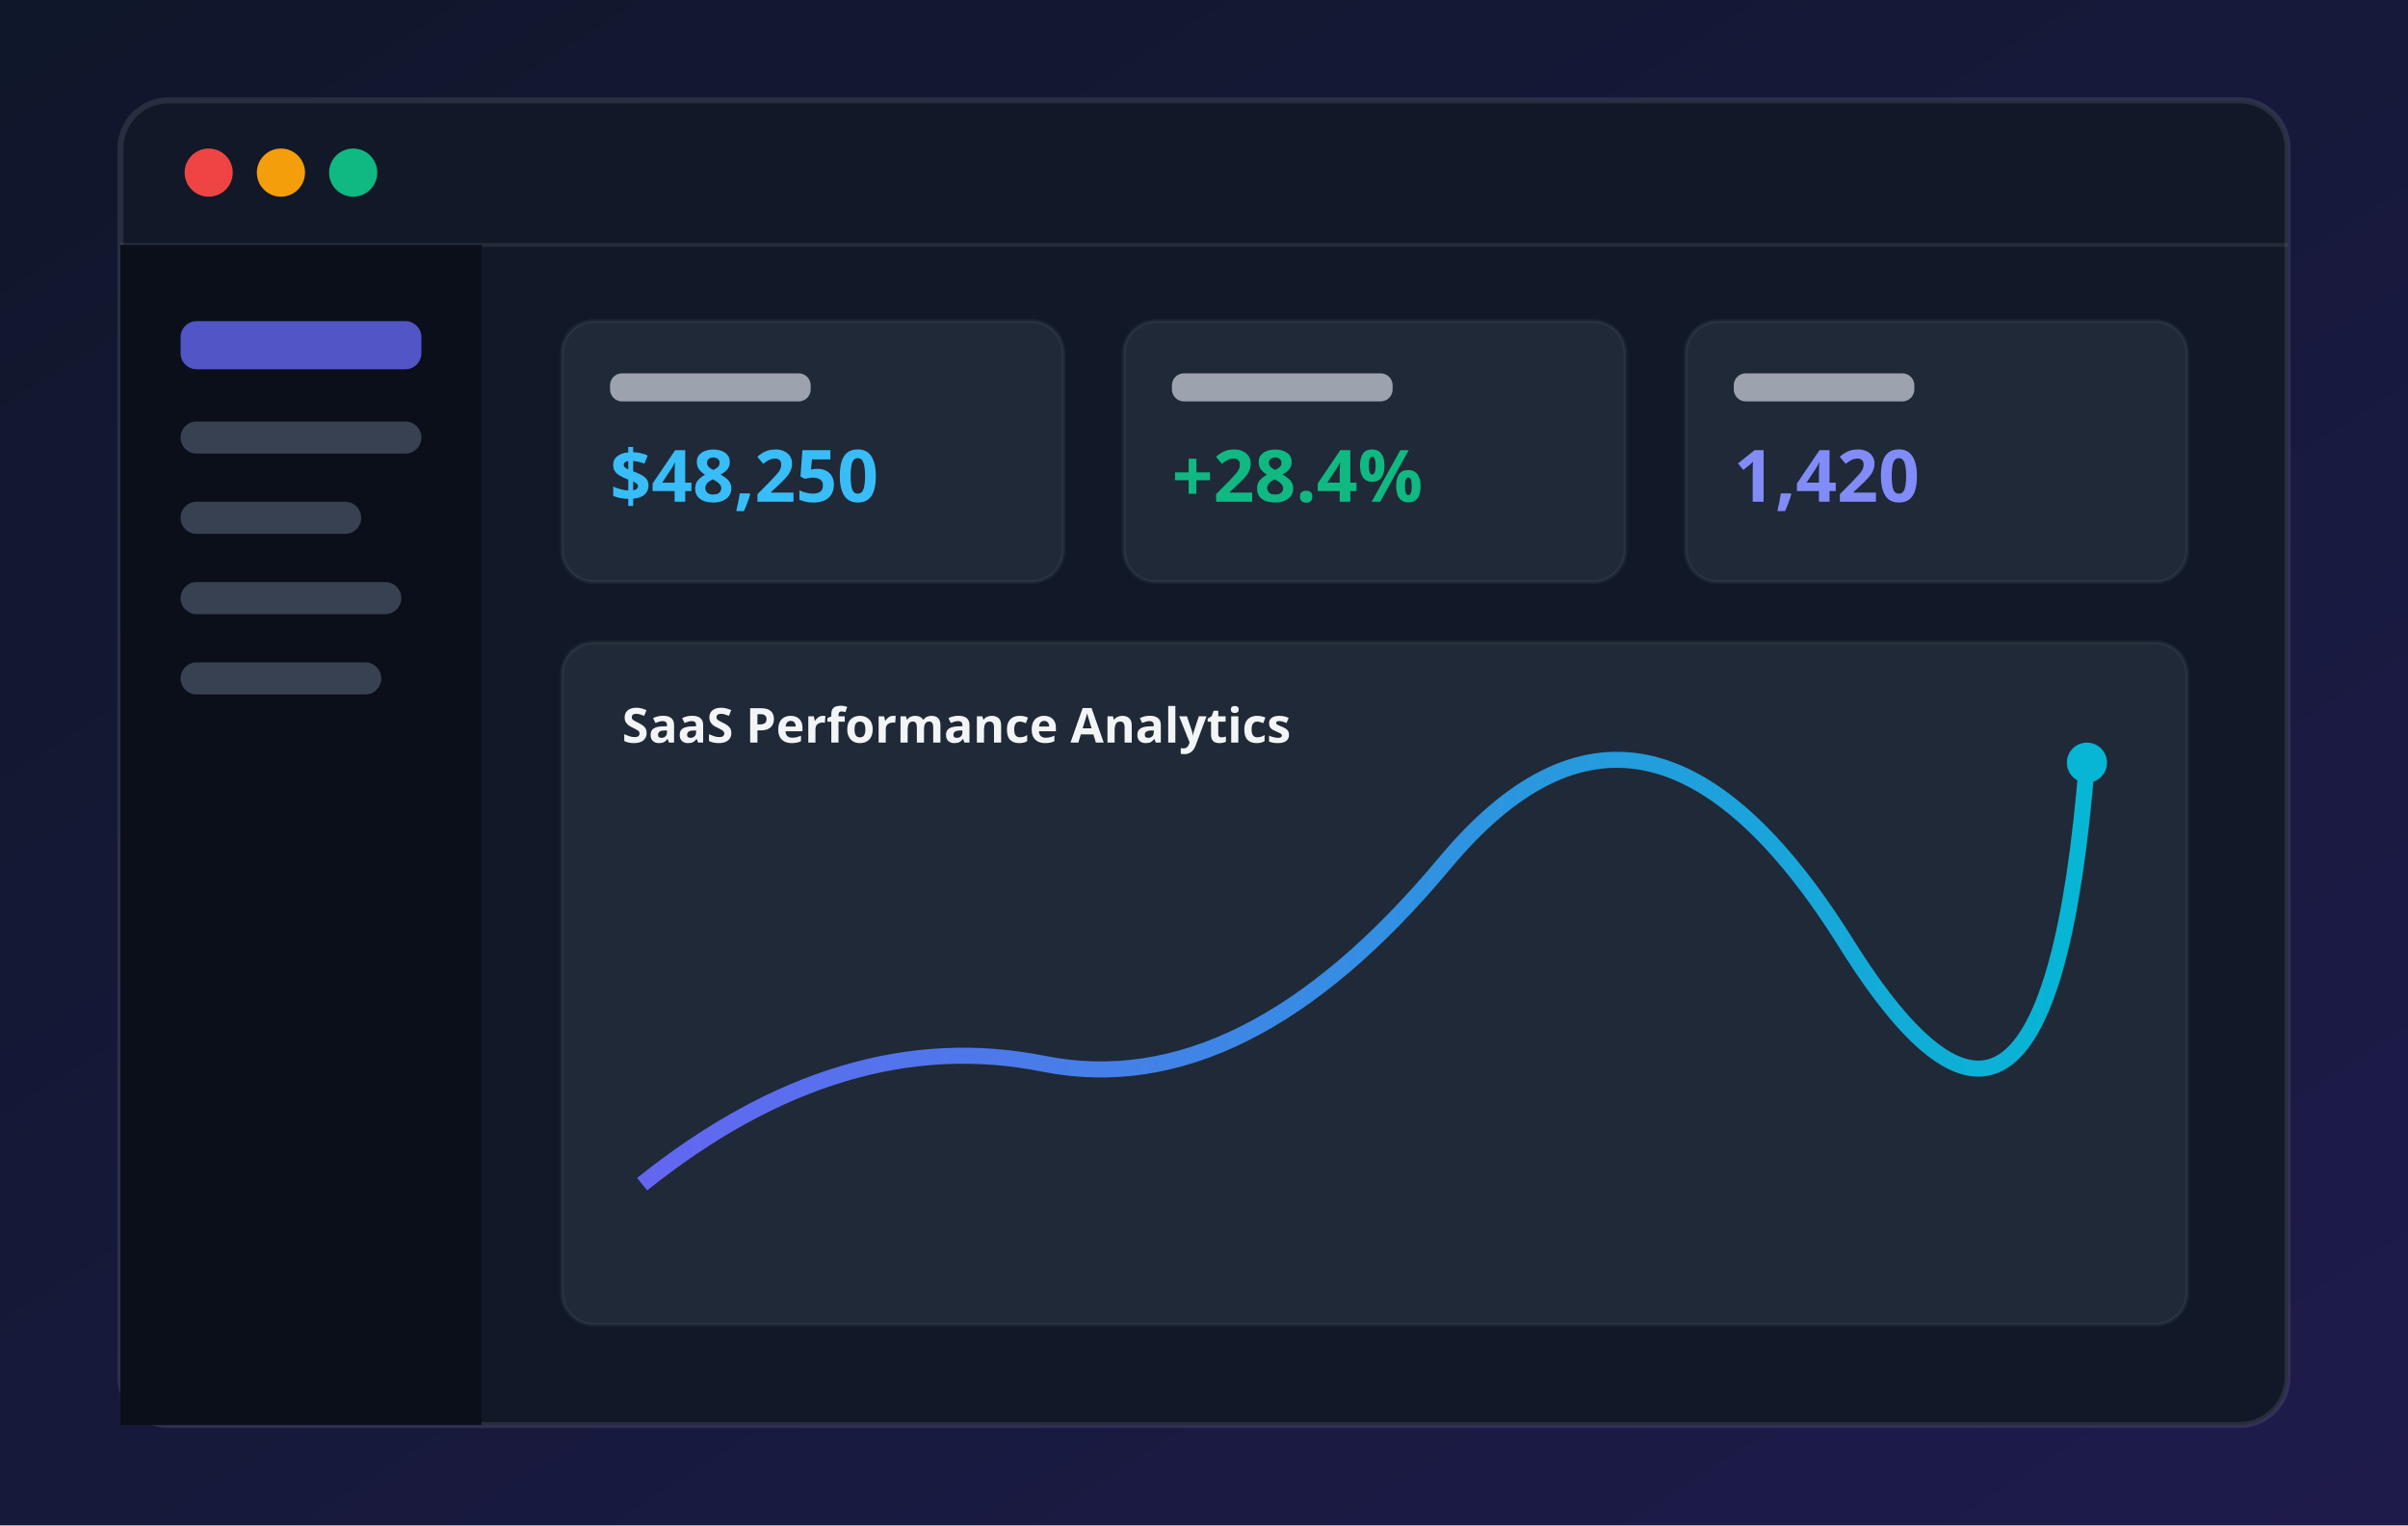
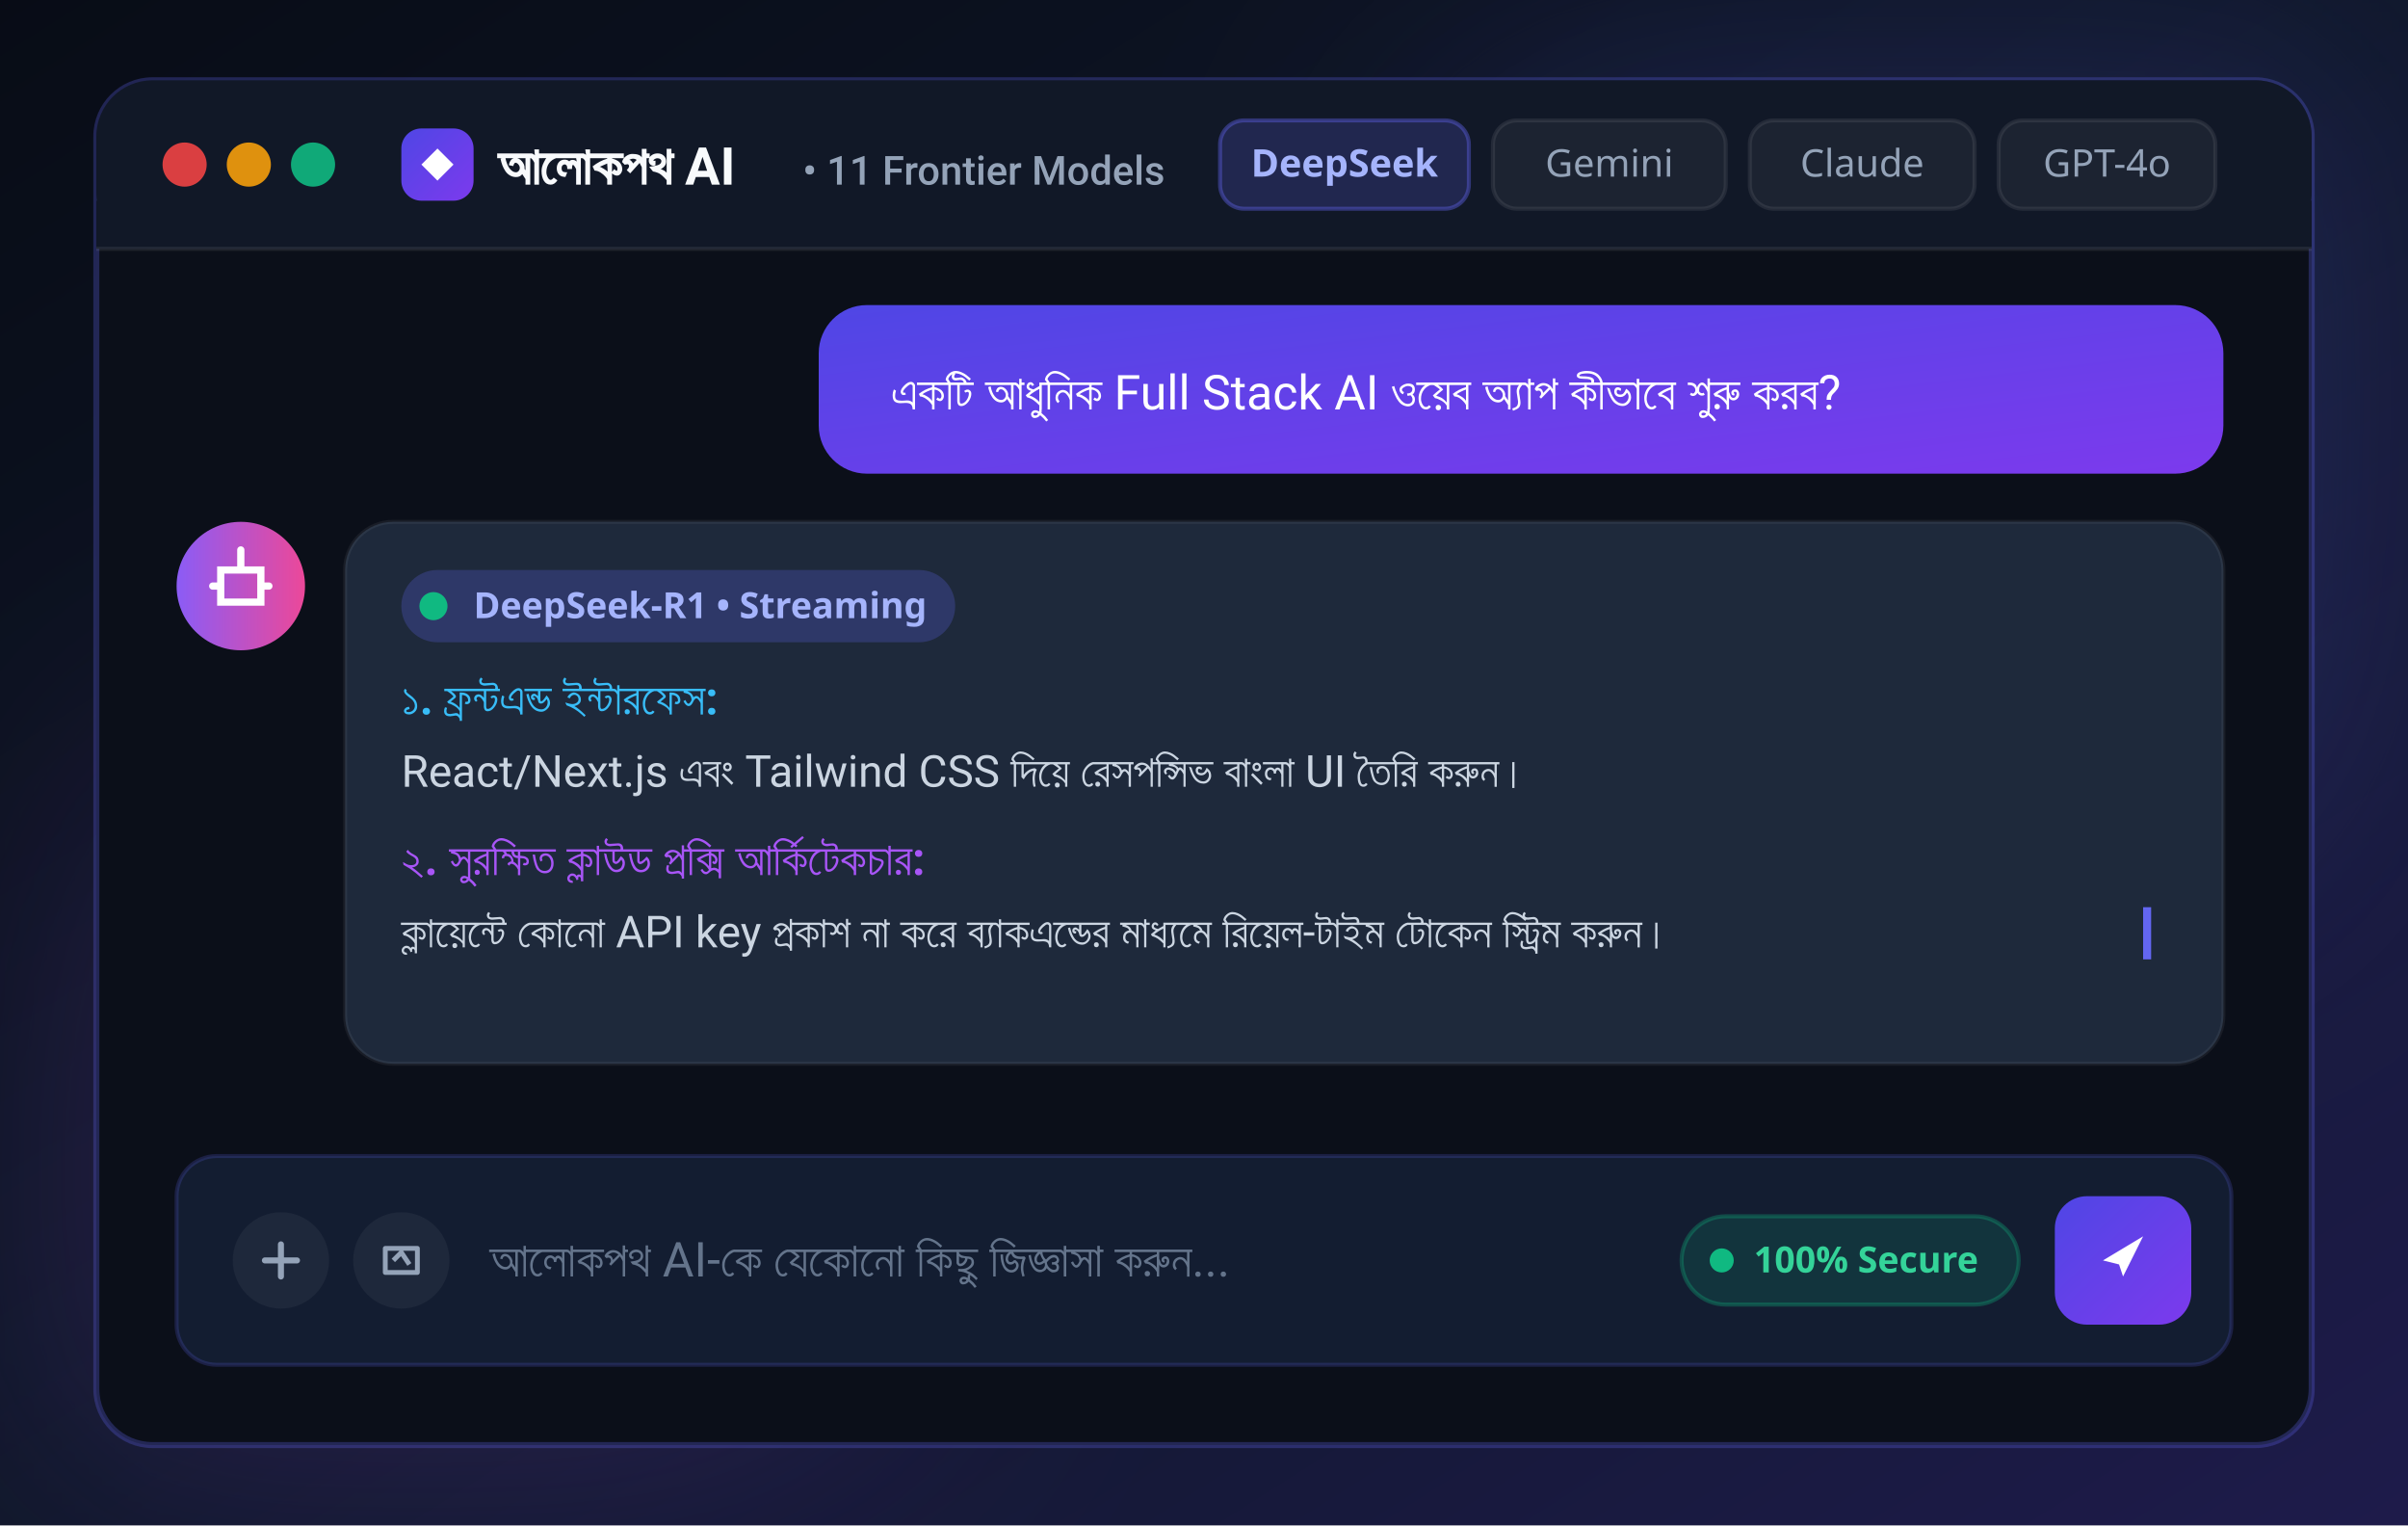
<svg xmlns="http://www.w3.org/2000/svg" viewBox="0 0 600 380" width="100%" height="100%">
  <defs>
-     <linearGradient id="p1-bg" x1="0%" y1="0%" x2="100%" y2="100%">
-       <stop offset="0%" stop-color="#0f172a" />
+     <linearGradient id="alok-bg" x1="0%" y1="0%" x2="100%" y2="100%">
+       <stop offset="0%" stop-color="#080c16" />
+       <stop offset="50%" stop-color="#0f172a" />
      <stop offset="100%" stop-color="#1e1b4b" />
    </linearGradient>
-     <linearGradient id="p1-accent" x1="0%" y1="0%" x2="100%" y2="0%">
-       <stop offset="0%" stop-color="#6366f1" />
-       <stop offset="100%" stop-color="#06b6d4" />
+     <linearGradient id="alok-primary" x1="0%" y1="0%" x2="100%" y2="100%">
+       <stop offset="0%" stop-color="#4f46e5" />
+       <stop offset="100%" stop-color="#7c3aed" />
+     </linearGradient>
+     <linearGradient id="alok-bot-badge" x1="0%" y1="0%" x2="100%" y2="0%">
+       <stop offset="0%" stop-color="#8b5cf6" />
+       <stop offset="100%" stop-color="#ec4899" />
    </linearGradient>
  </defs>
-   <rect width="600" height="380" fill="url(#p1-bg)" />
-   <g transform="translate(30, 25)">
-     <rect width="540" height="330" rx="12" fill="#111827" stroke="rgba(255,255,255,0.1)" stroke-width="1.5" />
-     <circle cx="22" cy="18" r="6" fill="#ef4444" />
-     <circle cx="40" cy="18" r="6" fill="#f59e0b" />
-     <circle cx="58" cy="18" r="6" fill="#10b981" />
-     <line x1="0" y1="36" x2="540" y2="36" stroke="rgba(255,255,255,0.08)" stroke-width="1" />
-     <rect x="0" y="36" width="90" height="294" fill="#0b0f19" />
-     <rect x="15" y="55" width="60" height="12" rx="4" fill="#6366f1" opacity="0.8" />
-     <rect x="15" y="80" width="60" height="8" rx="4" fill="#374151" />
-     <rect x="15" y="100" width="45" height="8" rx="4" fill="#374151" />
-     <rect x="15" y="120" width="55" height="8" rx="4" fill="#374151" />
-     <rect x="15" y="140" width="50" height="8" rx="4" fill="#374151" />
-     <rect x="110" y="55" width="125" height="65" rx="8" fill="#1f2937" stroke="rgba(255,255,255,0.05)" />
-     <rect x="122" y="68" width="50" height="7" rx="3" fill="#9ca3af" />
-     <text x="122" y="100" font-family="sans-serif" font-size="18" font-weight="bold" fill="#38bdf8">$48,250</text>
-     <rect x="250" y="55" width="125" height="65" rx="8" fill="#1f2937" stroke="rgba(255,255,255,0.05)" />
-     <rect x="262" y="68" width="55" height="7" rx="3" fill="#9ca3af" />
-     <text x="262" y="100" font-family="sans-serif" font-size="18" font-weight="bold" fill="#10b981">+28.4%</text>
-     <rect x="390" y="55" width="125" height="65" rx="8" fill="#1f2937" stroke="rgba(255,255,255,0.05)" />
-     <rect x="402" y="68" width="45" height="7" rx="3" fill="#9ca3af" />
-     <text x="402" y="100" font-family="sans-serif" font-size="18" font-weight="bold" fill="#818cf8">1,420</text>
-     <rect x="110" y="135" width="405" height="170" rx="8" fill="#1f2937" stroke="rgba(255,255,255,0.05)" />
-     <text x="125" y="160" font-family="sans-serif" font-size="12" font-weight="600" fill="#f3f4f6">SaaS Performance Analytics</text>
-     <path d="M 130 270 Q 180 230, 230 240 T 330 190 T 430 210 T 490 165" fill="none" stroke="url(#p1-accent)" stroke-width="4" />
-     <circle cx="490" cy="165" r="5" fill="#06b6d4" />
+   <rect width="600" height="380" fill="url(#alok-bg)" />
+   <circle cx="500" cy="80" r="140" fill="#6366f1" opacity="0.18" filter="blur(40px)" />
+   <circle cx="100" cy="300" r="120" fill="#a855f7" opacity="0.15" filter="blur(40px)" />
+   <g transform="translate(24, 20)">
+     <rect width="552" height="340" rx="14" fill="#0b0f19" stroke="rgba(99, 102, 241, 0.28)" stroke-width="1.5" />
+     <rect width="552" height="42" rx="14" fill="#111827" />
+     <rect y="30" width="552" height="12" fill="#111827" />
+     <line x1="0" y1="42" x2="552" y2="42" stroke="rgba(255,255,255,0.08)" stroke-width="1" />
+     <circle cx="22" cy="21" r="5.5" fill="#ef4444" opacity="0.9" />
+     <circle cx="38" cy="21" r="5.5" fill="#f59e0b" opacity="0.9" />
+     <circle cx="54" cy="21" r="5.5" fill="#10b981" opacity="0.9" />
+     <g transform="translate(76, 12)">
+       <rect width="18" height="18" rx="5" fill="url(#alok-primary)" />
+       <path d="M 5 9 L 9 5 L 13 9 L 9 13 Z" fill="#ffffff" />
+       <text x="24" y="14" font-family="-apple-system, BlinkMacSystemFont, 'Segoe UI', Roboto, sans-serif" font-size="13" font-weight="700" fill="#f8fafc">আলোকপথ AI</text>
+       <text x="100" y="14" font-family="-apple-system, BlinkMacSystemFont, 'Segoe UI', Roboto, sans-serif" font-size="10" font-weight="500" fill="#94a3b8">• 11 Frontier Models</text>
+     </g>
+     <g transform="translate(280, 10)">
+       <rect x="0" y="0" width="62" height="22" rx="6" fill="rgba(99, 102, 241, 0.2)" stroke="rgba(99, 102, 241, 0.4)" stroke-width="1" />
+       <text x="31" y="14" font-family="sans-serif" font-size="9.5" font-weight="600" fill="#a5b4fc" text-anchor="middle">DeepSeek</text>
+       <rect x="68" y="0" width="58" height="22" rx="6" fill="rgba(255, 255, 255, 0.05)" stroke="rgba(255, 255, 255, 0.08)" stroke-width="1" />
+       <text x="97" y="14" font-family="sans-serif" font-size="9.5" font-weight="500" fill="#94a3b8" text-anchor="middle">Gemini</text>
+       <rect x="132" y="0" width="56" height="22" rx="6" fill="rgba(255, 255, 255, 0.05)" stroke="rgba(255, 255, 255, 0.08)" stroke-width="1" />
+       <text x="160" y="14" font-family="sans-serif" font-size="9.5" font-weight="500" fill="#94a3b8" text-anchor="middle">Claude</text>
+       <rect x="194" y="0" width="54" height="22" rx="6" fill="rgba(255, 255, 255, 0.05)" stroke="rgba(255, 255, 255, 0.08)" stroke-width="1" />
+       <text x="221" y="14" font-family="sans-serif" font-size="9.5" font-weight="500" fill="#94a3b8" text-anchor="middle">GPT-4o</text>
+     </g>
+     <g transform="translate(180, 56)">
+       <rect width="350" height="42" rx="12" fill="url(#alok-primary)" />
+       <text x="18" y="26" font-family="-apple-system, BlinkMacSystemFont, 'Segoe UI', Roboto, sans-serif" font-size="12" fill="#ffffff">একটি আধুনিক Full Stack AI ওয়েব অ্যাপ কীভাবে শুরু করব?</text>
+     </g>
+     <g transform="translate(20, 110)">
+       <circle cx="16" cy="16" r="16" fill="url(#alok-bot-badge)" />
+       <path d="M 11 12 H 21 V 20 H 11 Z M 16 7 V 12 M 9 16 H 11 M 21 16 H 23" stroke="#ffffff" stroke-width="1.8" stroke-linecap="round" fill="none" />
+       <g transform="translate(42, 0)">
+         <rect width="468" height="135" rx="12" fill="#1e293b" stroke="rgba(255,255,255,0.06)" stroke-width="1" />
+         <rect x="14" y="12" width="138" height="18" rx="9" fill="rgba(99, 102, 241, 0.25)" />
+         <circle cx="22" cy="21" r="3.5" fill="#10b981" />
+         <text x="32" y="24" font-family="sans-serif" font-size="9" font-weight="600" fill="#a5b4fc">DeepSeek-R1 • Streaming</text>
+         <text x="14" y="48" font-family="-apple-system, BlinkMacSystemFont, 'Segoe UI', Roboto, sans-serif" font-size="11.5" font-weight="600" fill="#38bdf8">১. ফ্রন্টএন্ড ইন্টারফেস:</text>
+         <text x="14" y="66" font-family="-apple-system, BlinkMacSystemFont, 'Segoe UI', Roboto, sans-serif" font-size="11" fill="#cbd5e1">React/Next.js এবং Tailwind CSS দিয়ে রেসপন্সিভ বাংলা UI তৈরি করুন।</text>
+         <text x="14" y="88" font-family="-apple-system, BlinkMacSystemFont, 'Segoe UI', Roboto, sans-serif" font-size="11.5" font-weight="600" fill="#a855f7">২. সুরক্ষিত ক্লাউড প্রক্সি আর্কিটেকচার:</text>
+         <text x="14" y="106" font-family="-apple-system, BlinkMacSystemFont, 'Segoe UI', Roboto, sans-serif" font-size="11" fill="#cbd5e1">ক্লায়েন্টে কোনো API key প্রকাশ না করে ব্যাকএন্ডের মাধ্যমে রিয়েল-টাইম টোকেন স্ট্রিম করুন।</text>
+         <rect x="448" y="96" width="2" height="13" fill="#6366f1" />
+       </g>
+     </g>
+     <g transform="translate(20, 268)">
+       <rect width="512" height="52" rx="10" fill="#131d31" stroke="rgba(99, 102, 241, 0.2)" stroke-width="1" />
+       <circle cx="26" cy="26" r="12" fill="rgba(255,255,255,0.05)" />
+       <path d="M 22 26 L 30 26 M 26 22 L 26 30" stroke="#94a3b8" stroke-width="1.5" stroke-linecap="round" />
+       <circle cx="56" cy="26" r="12" fill="rgba(255,255,255,0.05)" />
+       <path d="M 52 23 H 60 V 29 H 52 Z M 54 26 L 56 24 L 58 27" stroke="#94a3b8" stroke-width="1.2" stroke-linejoin="round" fill="none" />
+       <text x="78" y="30" font-family="-apple-system, BlinkMacSystemFont, 'Segoe UI', Roboto, sans-serif" font-size="12" fill="#64748b">আলোকপথ AI-কে যেকোনো কিছু জিজ্ঞাসা করুন...</text>
+       <g transform="translate(375, 15)">
+         <rect width="84" height="22" rx="11" fill="rgba(16, 185, 129, 0.15)" stroke="rgba(16, 185, 129, 0.3)" stroke-width="1" />
+         <circle cx="10" cy="11" r="3" fill="#10b981" />
+         <text x="18" y="14" font-family="sans-serif" font-size="9" font-weight="600" fill="#34d399">100% Secure</text>
+       </g>
+       <rect x="468" y="10" width="34" height="32" rx="8" fill="url(#alok-primary)" />
+       <path d="M 480 26 L 490 20 L 485 30 L 484 27 L 480 26 Z" fill="#ffffff" />
+     </g>
  </g>
</svg>
